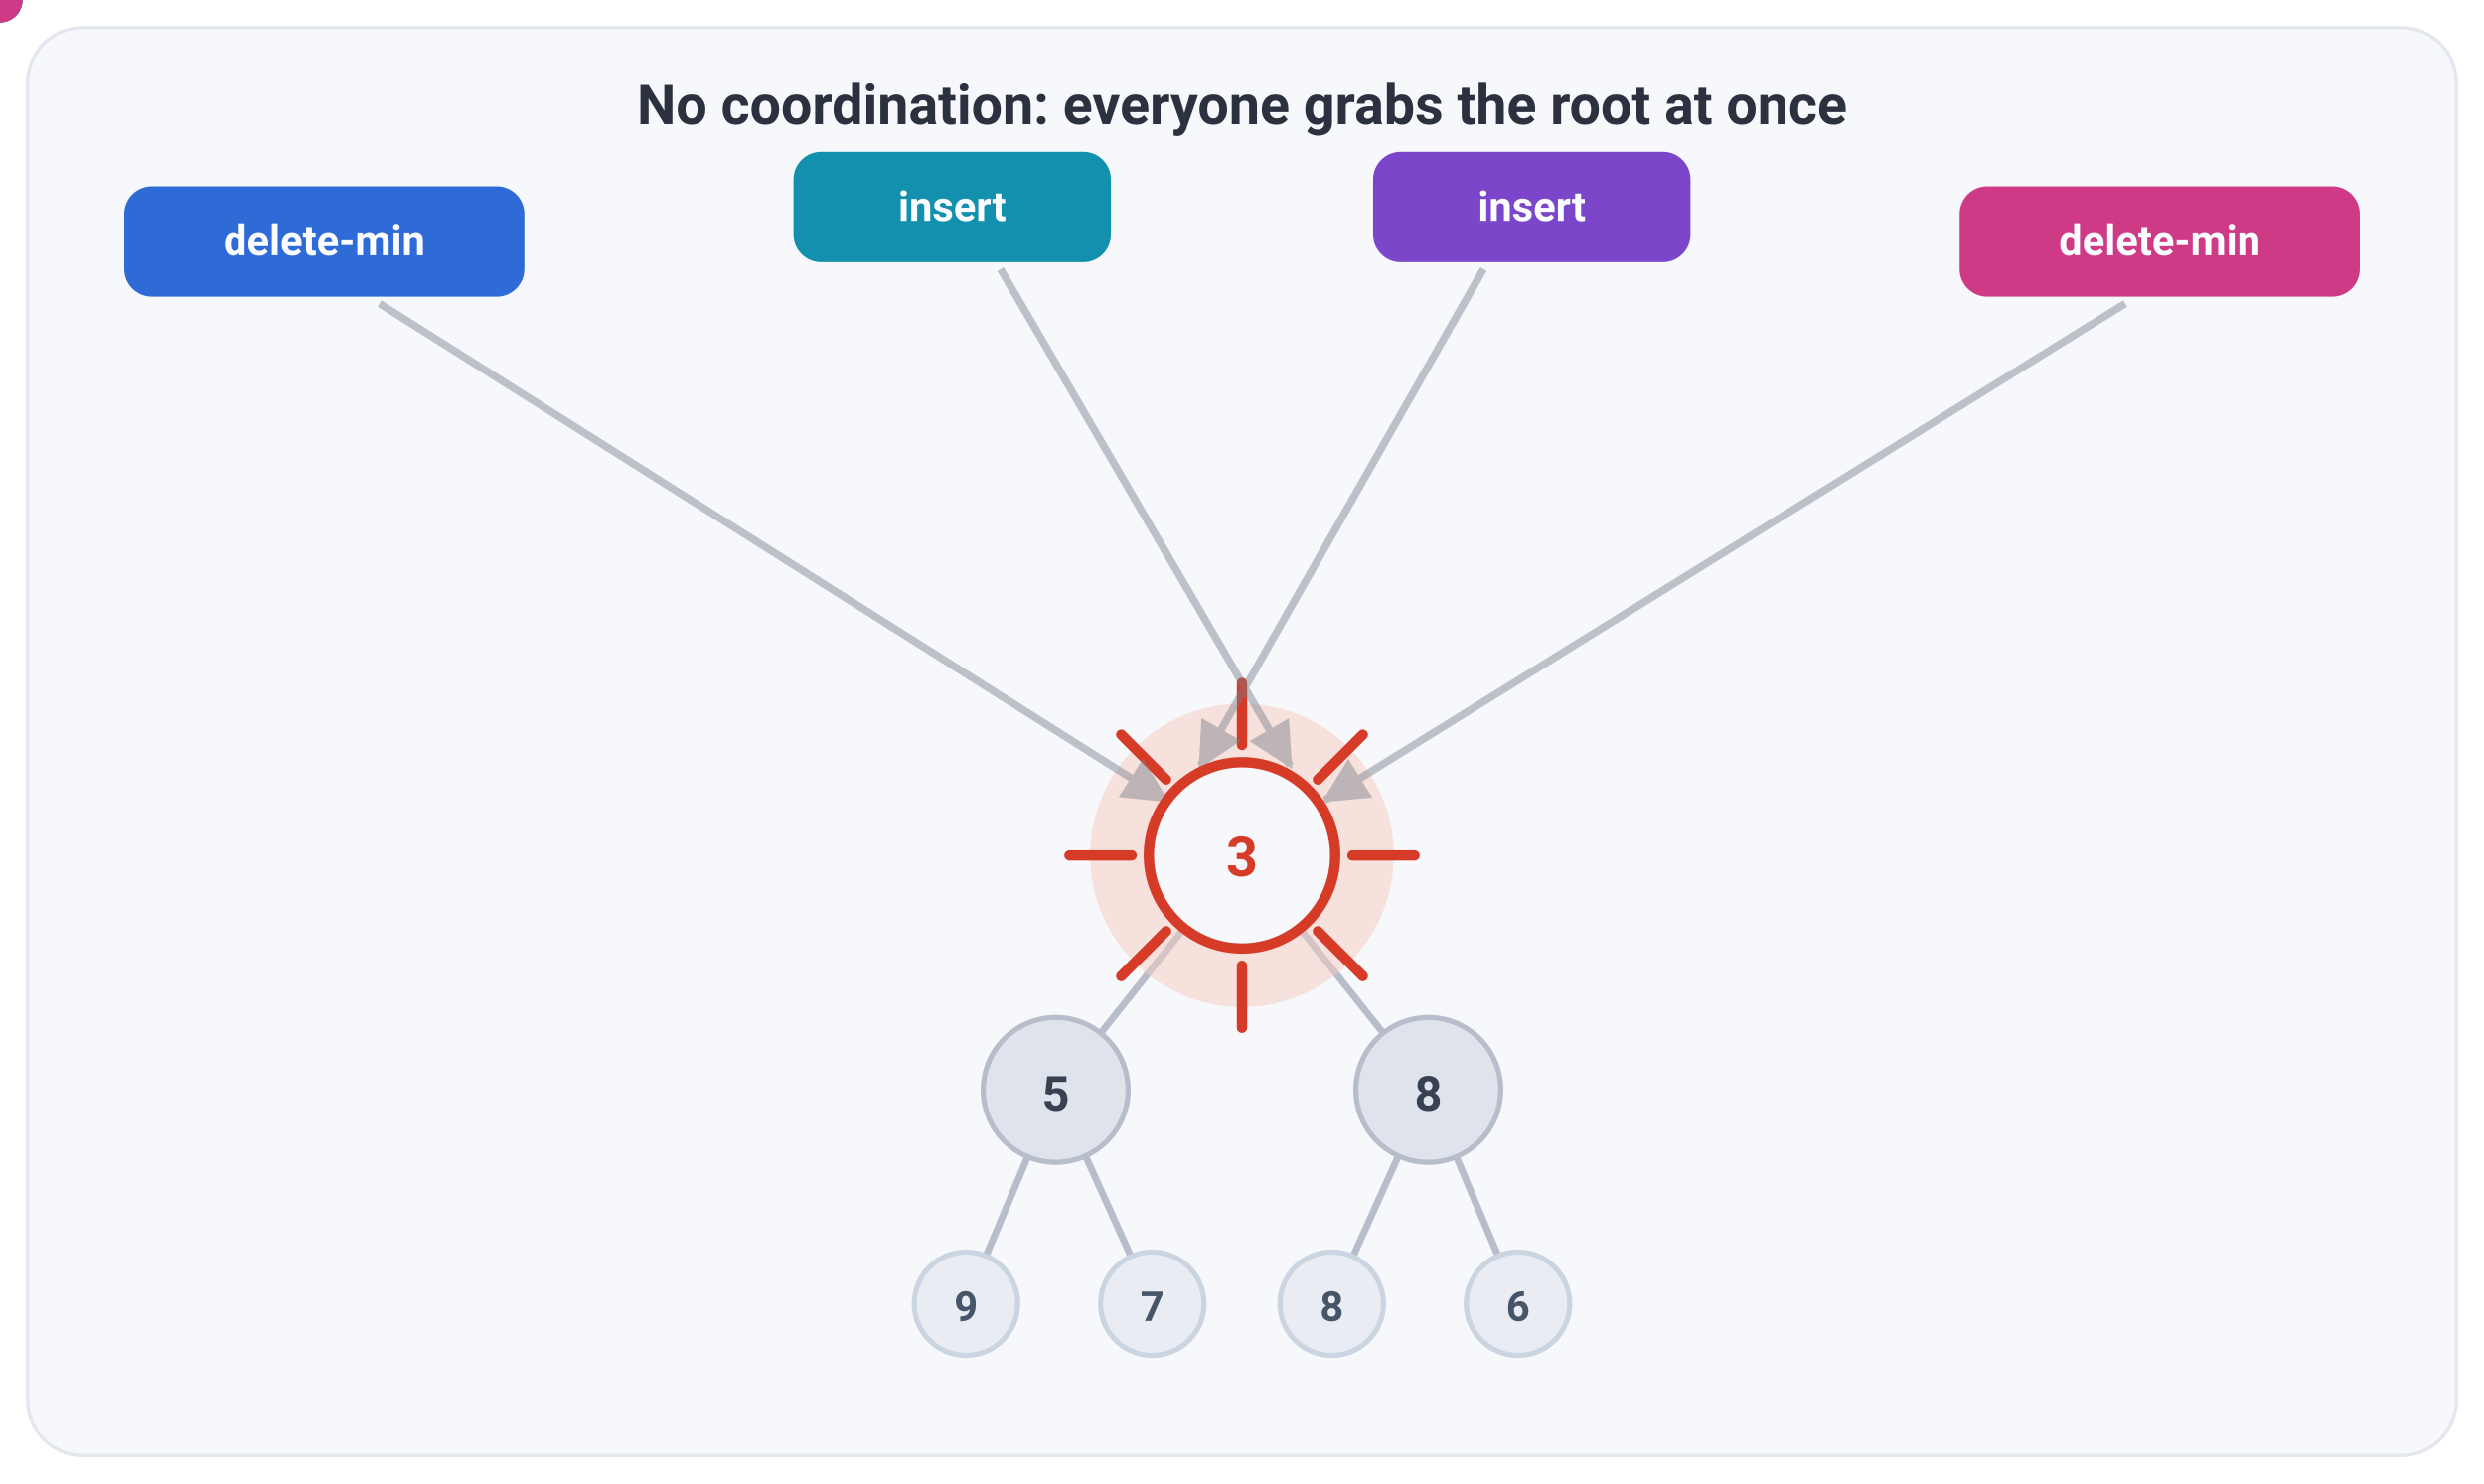
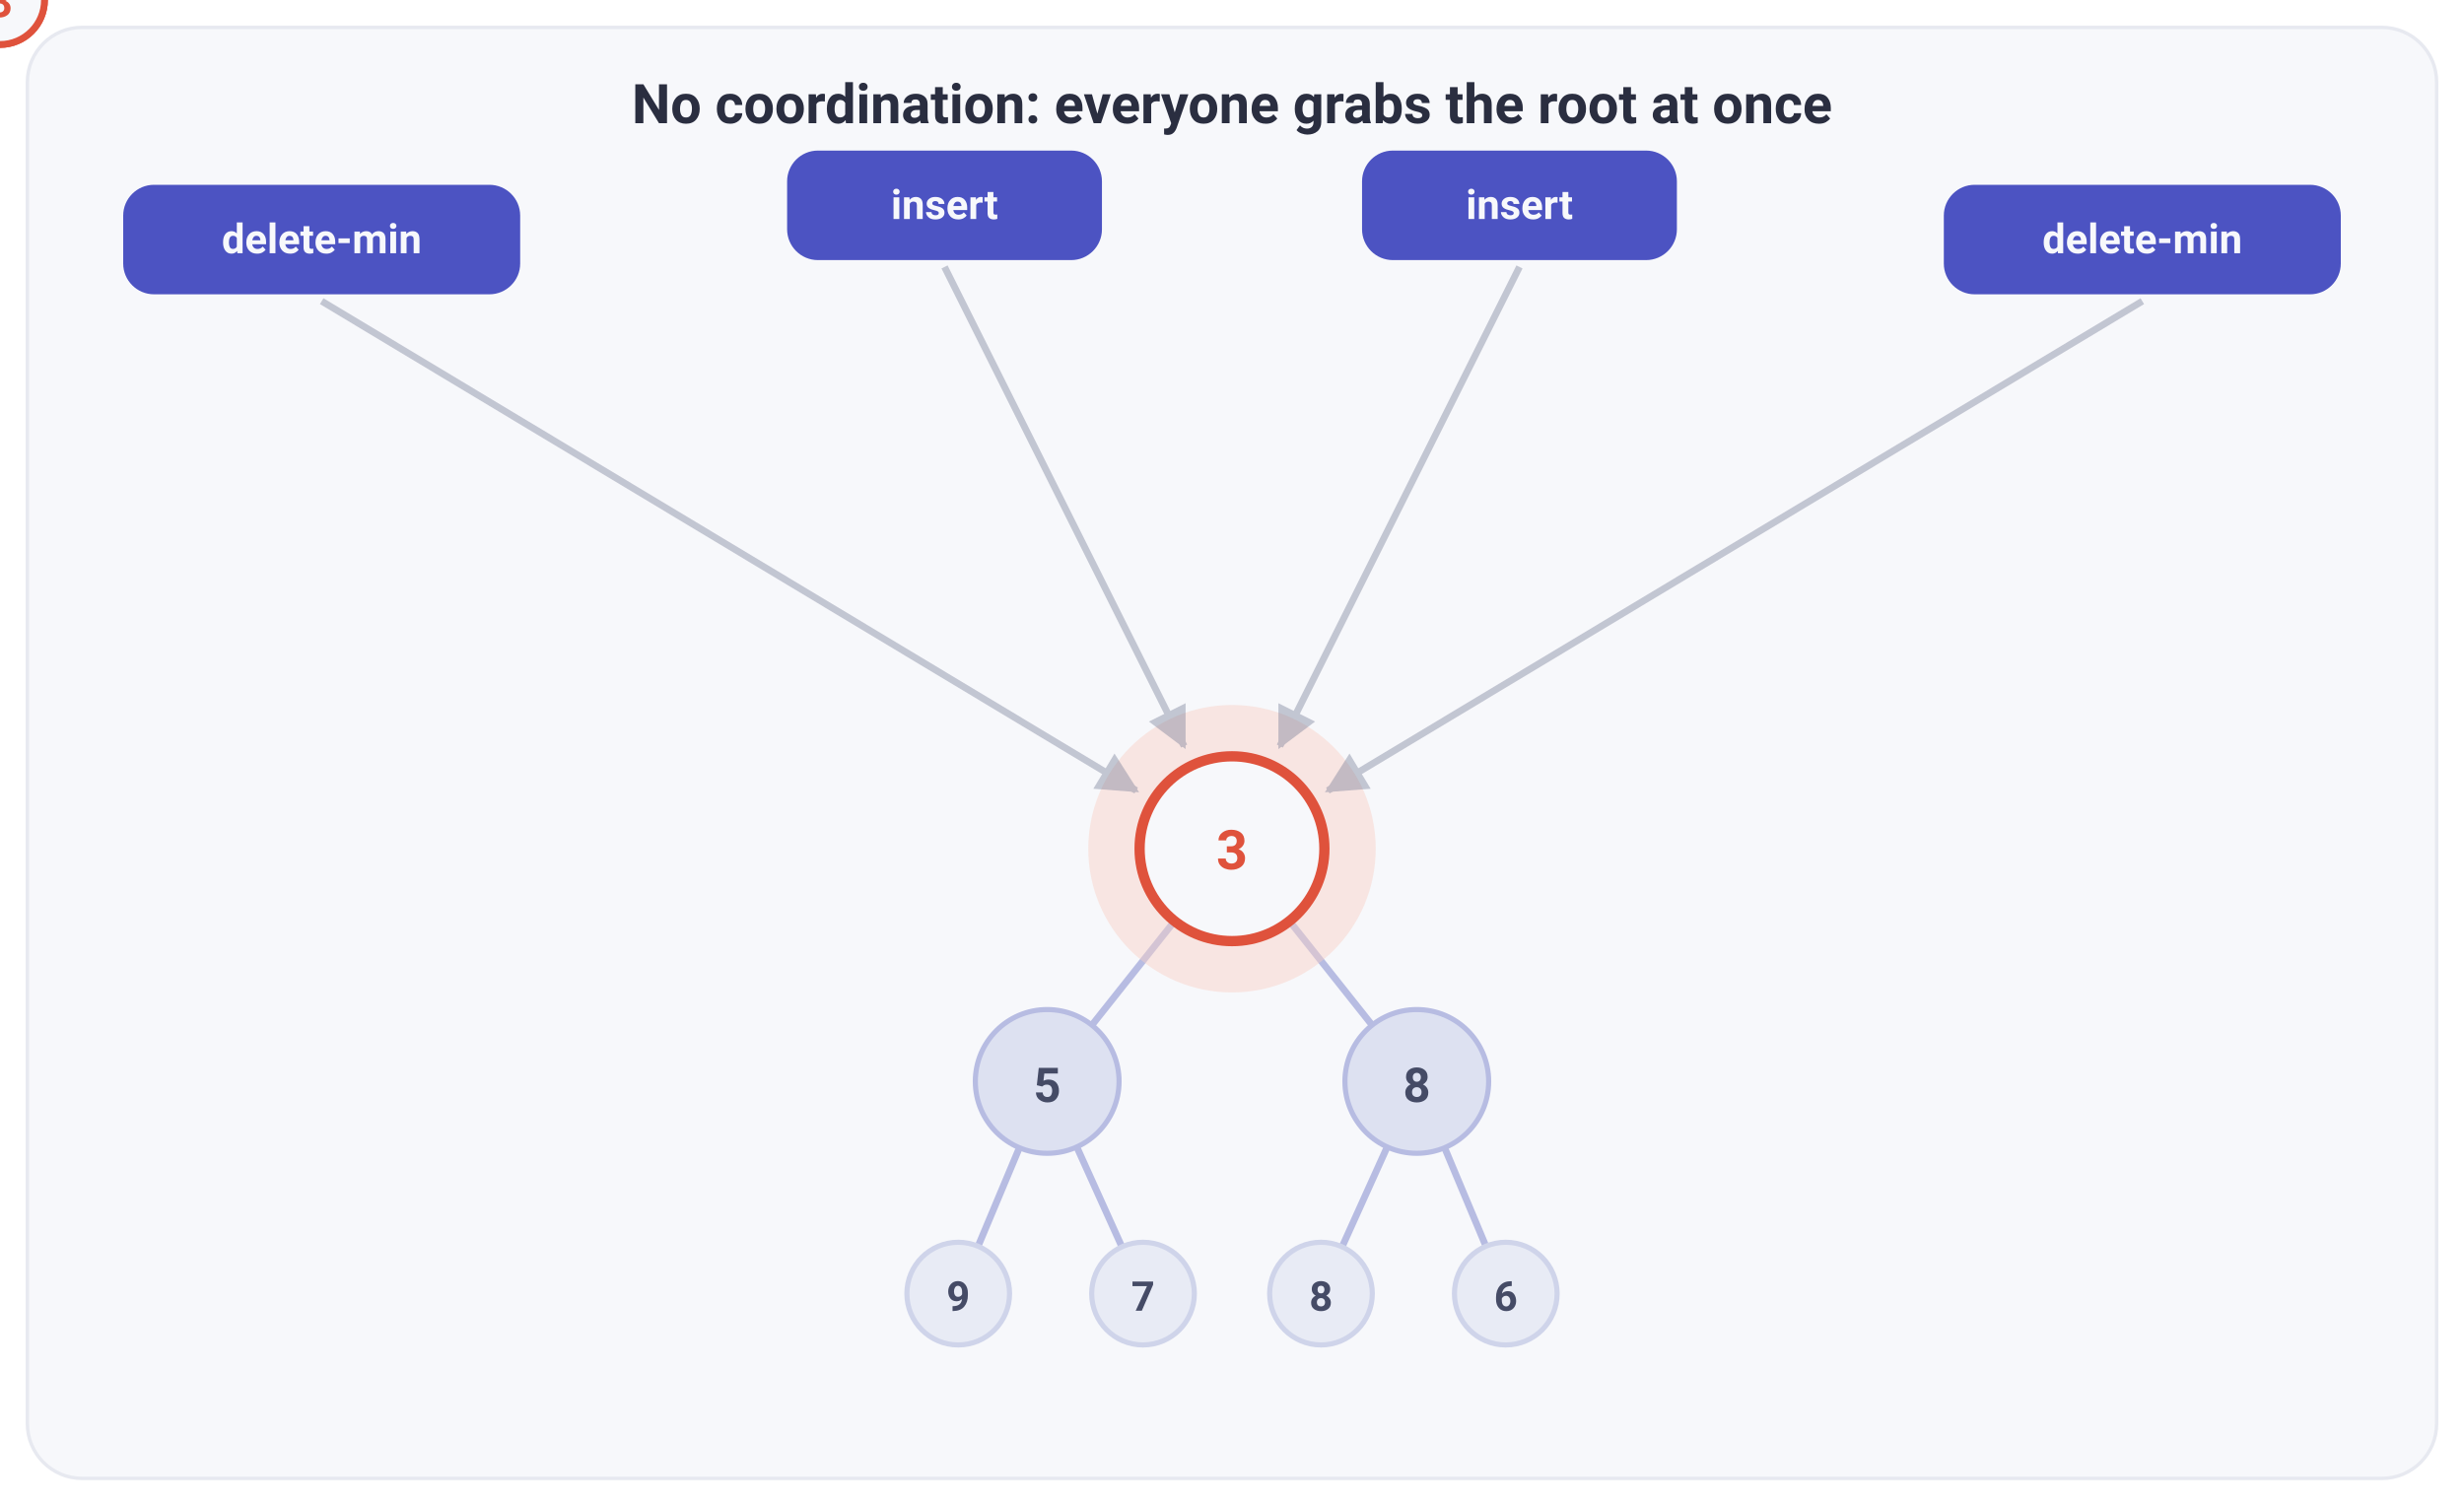
- <svg xmlns="http://www.w3.org/2000/svg" viewBox="0 0 720 430" font-family="-apple-system, BlinkMacSystemFont, 'Segoe UI', Roboto, Helvetica, Arial, sans-serif">
+ <svg xmlns="http://www.w3.org/2000/svg" viewBox="0 0 720 440" font-family="-apple-system, BlinkMacSystemFont, 'Segoe UI', Roboto, Helvetica, Arial, sans-serif">
  <style>
-     .bg   { fill: oklch(0.985 0.004 255); }
-     .ttl  { fill: oklch(0.34 0.02 264); }
-     .edge { stroke: oklch(0.80 0.012 255); }
-     .muts { stroke: oklch(0.62 0.015 258); }
-     .leaf { fill: oklch(0.94 0.008 255); stroke: oklch(0.83 0.012 255); }
-     .child{ fill: oklch(0.90 0.010 255); stroke: oklch(0.80 0.012 255); }
-     .nlab { fill: oklch(0.45 0.02 260); }
-     .t1{fill:oklch(0.60 0.16 256);} .t2{fill:oklch(0.66 0.12 214);}
-     .t3{fill:oklch(0.56 0.18 300);} .t4{fill:oklch(0.60 0.19 352);}
-     .red  { fill: oklch(0.57 0.20 27); }
-     .reds { stroke: oklch(0.57 0.20 27); }
-     .halo { fill: oklch(0.90 0.09 27); }
-     .rootf{ fill: oklch(0.985 0.004 255); }
+     .bg   { fill: oklch(0.985 0.005 255); }
+     .ttl  { fill: oklch(0.30 0.03 265); }
+     .edge { stroke: oklch(0.82 0.025 266); }
+     .muts { stroke: oklch(0.58 0.02 262); }
+     .leaf { fill: oklch(0.94 0.012 262); stroke: oklch(0.86 0.02 264); }
+     .child{ fill: oklch(0.90 0.014 264); stroke: oklch(0.82 0.025 266); }
+     .nlab { fill: oklch(0.42 0.03 265); }
+     .th   { fill: oklch(0.52 0.13 266); }
+     .tok  { fill: oklch(0.52 0.13 266); }
+     .onc  { fill: oklch(0.98 0.005 255); }
+     .acc  { fill: oklch(0.62 0.19 27); }
+     .accs { stroke: oklch(0.62 0.19 27); }
+     .halo { fill: oklch(0.90 0.07 30); }
+     .rootf{ fill: oklch(0.985 0.005 255); }
    @media (prefers-reduced-motion: reduce) { .flow, .pulse { display: none; } }
  </style>
  <defs>
    <marker id="ah" markerWidth="9" markerHeight="9" refX="5.5" refY="3" orient="auto" markerUnits="strokeWidth">
-       <path d="M0,0 L6,3 L0,6 Z" fill="#767c8a" />
+       <path d="M0,0 L6,3 L0,6 Z" fill="#747a94" />
    </marker>
  </defs>
-   <rect class="bg" x="8" y="8" width="704" height="414" rx="16" fill="#f7f8fb" stroke="#e5e7ef" stroke-width="1" />
-   <text class="ttl" x="360" y="36" text-anchor="middle" font-size="16" font-weight="700" fill="#2c3140">No coordination: everyone grabs the root at once</text>
-   <g class="edge" stroke="#b7bdca" stroke-width="2">
+   <rect class="bg" x="8" y="8" width="704" height="424" rx="16" fill="#f7f8fb" stroke="#e7e9f0" stroke-width="1" />
+   <text class="ttl" x="360" y="36" text-anchor="middle" font-size="16" font-weight="700" fill="#2a2e40">No coordination: everyone grabs the root at once</text>
+   <g class="edge" stroke="#b7bce2" stroke-width="2">
    <line x1="360" y1="248" x2="306" y2="316" />
    <line x1="360" y1="248" x2="414" y2="316" />
    <line x1="306" y1="316" x2="280" y2="378" />
    <line x1="306" y1="316" x2="334" y2="378" />
    <line x1="414" y1="316" x2="386" y2="378" />
    <line x1="414" y1="316" x2="440" y2="378" />
  </g>
-   <circle class="halo" cx="360" cy="248" r="44" fill="#f6cabf" opacity="0.5" />
-   <g class="reds" stroke="#d63b28" stroke-width="3" stroke-linecap="round">
-     <line x1="392" y1="248" x2="410" y2="248" />
-     <line x1="328" y1="248" x2="310" y2="248" />
-     <line x1="360" y1="216" x2="360" y2="198" />
-     <line x1="360" y1="280" x2="360" y2="298" />
-     <line x1="382" y1="226" x2="395" y2="213" />
-     <line x1="338" y1="226" x2="325" y2="213" />
-     <line x1="382" y1="270" x2="395" y2="283" />
-     <line x1="338" y1="270" x2="325" y2="283" />
-   </g>
-   <g class="muts" stroke="#767c8a" stroke-width="2.2" marker-end="url(#ah)" opacity="0.45">
-     <line x1="110" y1="88" x2="338" y2="232" />
-     <line x1="290" y1="78" x2="374" y2="222" />
-     <line x1="430" y1="78" x2="348" y2="222" />
-     <line x1="616" y1="88" x2="384" y2="232" />
+   <circle class="halo" cx="360" cy="248" r="42" fill="#f8cfc3" opacity="0.45" />
+   <g class="muts" stroke="#747a94" stroke-width="2" marker-end="url(#ah)" opacity="0.4">
+     <line x1="94" y1="88" x2="332" y2="231" />
+     <line x1="276" y1="78" x2="346" y2="218" />
+     <line x1="444" y1="78" x2="374" y2="218" />
+     <line x1="626" y1="88" x2="388" y2="231" />
  </g>
  <g class="flow">
-     <circle class="t1" r="6.5" fill="#2f6bd6">
-       <animateMotion path="M110,88 L334,236" dur="1.8s" begin="0s" repeatCount="indefinite" keyPoints="0;1;1" keyTimes="0;0.6;1" calcMode="linear" />
-       <animate attributeName="opacity" values="0;1;1;0;0" keyTimes="0;0.12;0.55;0.66;1" dur="1.8s" begin="0s" repeatCount="indefinite" />
+     <circle class="tok" r="6.5" fill="#4c53c2">
+       <animateMotion path="M94,88 L332,231" dur="3s" begin="0s" repeatCount="indefinite" keyPoints="0;1;1" keyTimes="0;0.5;1" calcMode="linear" />
+       <animate attributeName="opacity" values="0;1;1;0;0" keyTimes="0;0.1;0.47;0.53;1" dur="3s" begin="0s" repeatCount="indefinite" />
    </circle>
-     <circle class="t2" r="6.5" fill="#1290ad">
-       <animateMotion path="M290,80 L352,222" dur="1.8s" begin="0s" repeatCount="indefinite" keyPoints="0;1;1" keyTimes="0;0.6;1" calcMode="linear" />
-       <animate attributeName="opacity" values="0;1;1;0;0" keyTimes="0;0.12;0.55;0.66;1" dur="1.8s" begin="0s" repeatCount="indefinite" />
+     <circle class="tok" r="6.5" fill="#4c53c2">
+       <animateMotion path="M276,78 L346,218" dur="3s" begin="0s" repeatCount="indefinite" keyPoints="0;1;1" keyTimes="0;0.5;1" calcMode="linear" />
+       <animate attributeName="opacity" values="0;1;1;0;0" keyTimes="0;0.1;0.47;0.53;1" dur="3s" begin="0s" repeatCount="indefinite" />
    </circle>
-     <circle class="t3" r="6.5" fill="#7b46c9">
-       <animateMotion path="M430,80 L368,222" dur="1.8s" begin="0s" repeatCount="indefinite" keyPoints="0;1;1" keyTimes="0;0.6;1" calcMode="linear" />
-       <animate attributeName="opacity" values="0;1;1;0;0" keyTimes="0;0.12;0.55;0.66;1" dur="1.8s" begin="0s" repeatCount="indefinite" />
+     <circle class="tok" r="6.5" fill="#4c53c2">
+       <animateMotion path="M444,78 L374,218" dur="3s" begin="0s" repeatCount="indefinite" keyPoints="0;1;1" keyTimes="0;0.5;1" calcMode="linear" />
+       <animate attributeName="opacity" values="0;1;1;0;0" keyTimes="0;0.1;0.47;0.53;1" dur="3s" begin="0s" repeatCount="indefinite" />
    </circle>
-     <circle class="t4" r="6.5" fill="#cf3a86">
-       <animateMotion path="M616,88 L386,236" dur="1.8s" begin="0s" repeatCount="indefinite" keyPoints="0;1;1" keyTimes="0;0.6;1" calcMode="linear" />
-       <animate attributeName="opacity" values="0;1;1;0;0" keyTimes="0;0.12;0.55;0.66;1" dur="1.8s" begin="0s" repeatCount="indefinite" />
+     <circle class="tok" r="6.5" fill="#4c53c2">
+       <animateMotion path="M626,88 L388,231" dur="3s" begin="0s" repeatCount="indefinite" keyPoints="0;1;1" keyTimes="0;0.5;1" calcMode="linear" />
+       <animate attributeName="opacity" values="0;1;1;0;0" keyTimes="0;0.1;0.47;0.53;1" dur="3s" begin="0s" repeatCount="indefinite" />
    </circle>
  </g>
-   <circle class="pulse reds" cx="360" cy="248" r="10" fill="none" stroke="#d63b28" stroke-width="2.5" opacity="0">
-     <animate attributeName="r" values="10;46" dur="1.8s" begin="0.95s" repeatCount="indefinite" calcMode="spline" keyTimes="0;1" keySplines="0.16 1 0.3 1" />
-     <animate attributeName="opacity" values="0.6;0" dur="1.8s" begin="0.95s" repeatCount="indefinite" calcMode="spline" keyTimes="0;1" keySplines="0.16 1 0.3 1" />
+   <circle class="pulse accs" cx="360" cy="248" r="10" fill="none" stroke="#df523c" stroke-width="2.5" opacity="0">
+     <animate attributeName="r" values="10;10;48;48" keyTimes="0;0.5;0.66;1" dur="3s" begin="0s" repeatCount="indefinite" calcMode="spline" keySplines="0 0 1 1;0.16 1 0.3 1;0 0 1 1" />
+     <animate attributeName="opacity" values="0;0;0.65;0;0" keyTimes="0;0.5;0.56;0.74;1" dur="3s" begin="0s" repeatCount="indefinite" />
+   </circle>
+   <g class="flow">
+     <g>
+       <circle class="rootf accs" r="13" fill="#f7f8fb" stroke="#df523c" stroke-width="2" />
+       <text class="acc" y="5" text-anchor="middle" font-size="13" font-weight="700" fill="#df523c">3</text>
+       <animateMotion path="M360,248 L246,150" dur="3s" begin="0s" repeatCount="indefinite" keyPoints="0;0;1;1" keyTimes="0;0.52;0.8;1" calcMode="spline" keySplines="0 0 1 1;0.16 1 0.3 1;0 0 1 1" />
+       <animate attributeName="opacity" values="0;0;1;1;0;0" keyTimes="0;0.52;0.58;0.72;0.86;1" dur="3s" begin="0s" repeatCount="indefinite" />
+     </g>
+     <g>
+       <circle class="rootf accs" r="13" fill="#f7f8fb" stroke="#df523c" stroke-width="2" />
+       <text class="acc" y="5" text-anchor="middle" font-size="13" font-weight="700" fill="#df523c">3</text>
+       <animateMotion path="M360,248 L474,150" dur="3s" begin="0s" repeatCount="indefinite" keyPoints="0;0;1;1" keyTimes="0;0.52;0.8;1" calcMode="spline" keySplines="0 0 1 1;0.16 1 0.3 1;0 0 1 1" />
+       <animate attributeName="opacity" values="0;0;1;1;0;0" keyTimes="0;0.52;0.58;0.72;0.86;1" dur="3s" begin="0s" repeatCount="indefinite" />
+     </g>
+   </g>
+   <circle class="pulse acc" cx="306" cy="316" r="21" fill="#df523c" opacity="0">
+     <animate attributeName="opacity" values="0;0;0.7;0;0" keyTimes="0;0.54;0.62;0.84;1" dur="3s" begin="0s" repeatCount="indefinite" />
  </circle>
  <g text-anchor="middle">
-     <circle class="leaf" cx="280" cy="378" r="15" fill="#e9edf3" stroke="#cbd5e1" stroke-width="1.5" />
-     <text class="nlab" x="280" y="383" font-size="12" font-weight="600" fill="#475569">9</text>
-     <circle class="leaf" cx="334" cy="378" r="15" fill="#e9edf3" stroke="#cbd5e1" stroke-width="1.5" />
-     <text class="nlab" x="334" y="383" font-size="12" font-weight="600" fill="#475569">7</text>
-     <circle class="leaf" cx="386" cy="378" r="15" fill="#e9edf3" stroke="#cbd5e1" stroke-width="1.5" />
-     <text class="nlab" x="386" y="383" font-size="12" font-weight="600" fill="#475569">8</text>
-     <circle class="leaf" cx="440" cy="378" r="15" fill="#e9edf3" stroke="#cbd5e1" stroke-width="1.5" />
-     <text class="nlab" x="440" y="383" font-size="12" font-weight="600" fill="#475569">6</text>
-     <circle class="child" cx="306" cy="316" r="21" fill="#dfe4ec" stroke="#b7bdca" stroke-width="1.5" />
-     <text class="nlab" x="306" y="322" font-size="14" font-weight="700" fill="#374151">5</text>
-     <circle class="child" cx="414" cy="316" r="21" fill="#dfe4ec" stroke="#b7bdca" stroke-width="1.5" />
-     <text class="nlab" x="414" y="322" font-size="14" font-weight="700" fill="#374151">8</text>
-     <circle class="rootf" cx="360" cy="248" r="27" fill="#f7f8fb" stroke="#d63b28" stroke-width="3" />
-     <text class="red" x="360" y="254" font-size="16" font-weight="700" fill="#d63b28">3</text>
+     <circle class="leaf" cx="280" cy="378" r="15" fill="#e8ebf5" stroke="#cfd4ea" stroke-width="1.5" />
+     <text class="nlab" x="280" y="383" font-size="12" font-weight="600" fill="#454b66">9</text>
+     <circle class="leaf" cx="334" cy="378" r="15" fill="#e8ebf5" stroke="#cfd4ea" stroke-width="1.5" />
+     <text class="nlab" x="334" y="383" font-size="12" font-weight="600" fill="#454b66">7</text>
+     <circle class="leaf" cx="386" cy="378" r="15" fill="#e8ebf5" stroke="#cfd4ea" stroke-width="1.5" />
+     <text class="nlab" x="386" y="383" font-size="12" font-weight="600" fill="#454b66">8</text>
+     <circle class="leaf" cx="440" cy="378" r="15" fill="#e8ebf5" stroke="#cfd4ea" stroke-width="1.5" />
+     <text class="nlab" x="440" y="383" font-size="12" font-weight="600" fill="#454b66">6</text>
+     <circle class="child" cx="306" cy="316" r="21" fill="#dde1f1" stroke="#b7bce2" stroke-width="1.5" />
+     <text class="nlab" x="306" y="322" font-size="14" font-weight="700" fill="#454b66">5</text>
+     <circle class="child" cx="414" cy="316" r="21" fill="#dde1f1" stroke="#b7bce2" stroke-width="1.5" />
+     <text class="nlab" x="414" y="322" font-size="14" font-weight="700" fill="#454b66">8</text>
+     <circle class="rootf" cx="360" cy="248" r="27" fill="#f7f8fb" stroke="#df523c" stroke-width="3" />
+     <text class="acc" x="360" y="254" font-size="16" font-weight="700" fill="#df523c">3</text>
  </g>
-   <g text-anchor="middle" font-size="12" font-weight="700" fill="#fbfcff">
-     <rect class="t1" x="36" y="54" width="116" height="32" rx="8" fill="#2f6bd6" />
-     <text x="94" y="74">delete-min</text>
-     <rect class="t2" x="230" y="44" width="92" height="32" rx="8" fill="#1290ad" />
-     <text x="276" y="64">insert</text>
-     <rect class="t3" x="398" y="44" width="92" height="32" rx="8" fill="#7b46c9" />
-     <text x="444" y="64">insert</text>
-     <rect class="t4" x="568" y="54" width="116" height="32" rx="8" fill="#cf3a86" />
-     <text x="626" y="74">delete-min</text>
+   <g text-anchor="middle" font-size="12" font-weight="700" fill="#f7f8fb">
+     <rect class="th" x="36" y="54" width="116" height="32" rx="9" fill="#4c53c2" />
+     <text class="onc" x="94" y="74">delete-min</text>
+     <rect class="th" x="230" y="44" width="92" height="32" rx="9" fill="#4c53c2" />
+     <text class="onc" x="276" y="64">insert</text>
+     <rect class="th" x="398" y="44" width="92" height="32" rx="9" fill="#4c53c2" />
+     <text class="onc" x="444" y="64">insert</text>
+     <rect class="th" x="568" y="54" width="116" height="32" rx="9" fill="#4c53c2" />
+     <text class="onc" x="626" y="74">delete-min</text>
  </g>
</svg>
